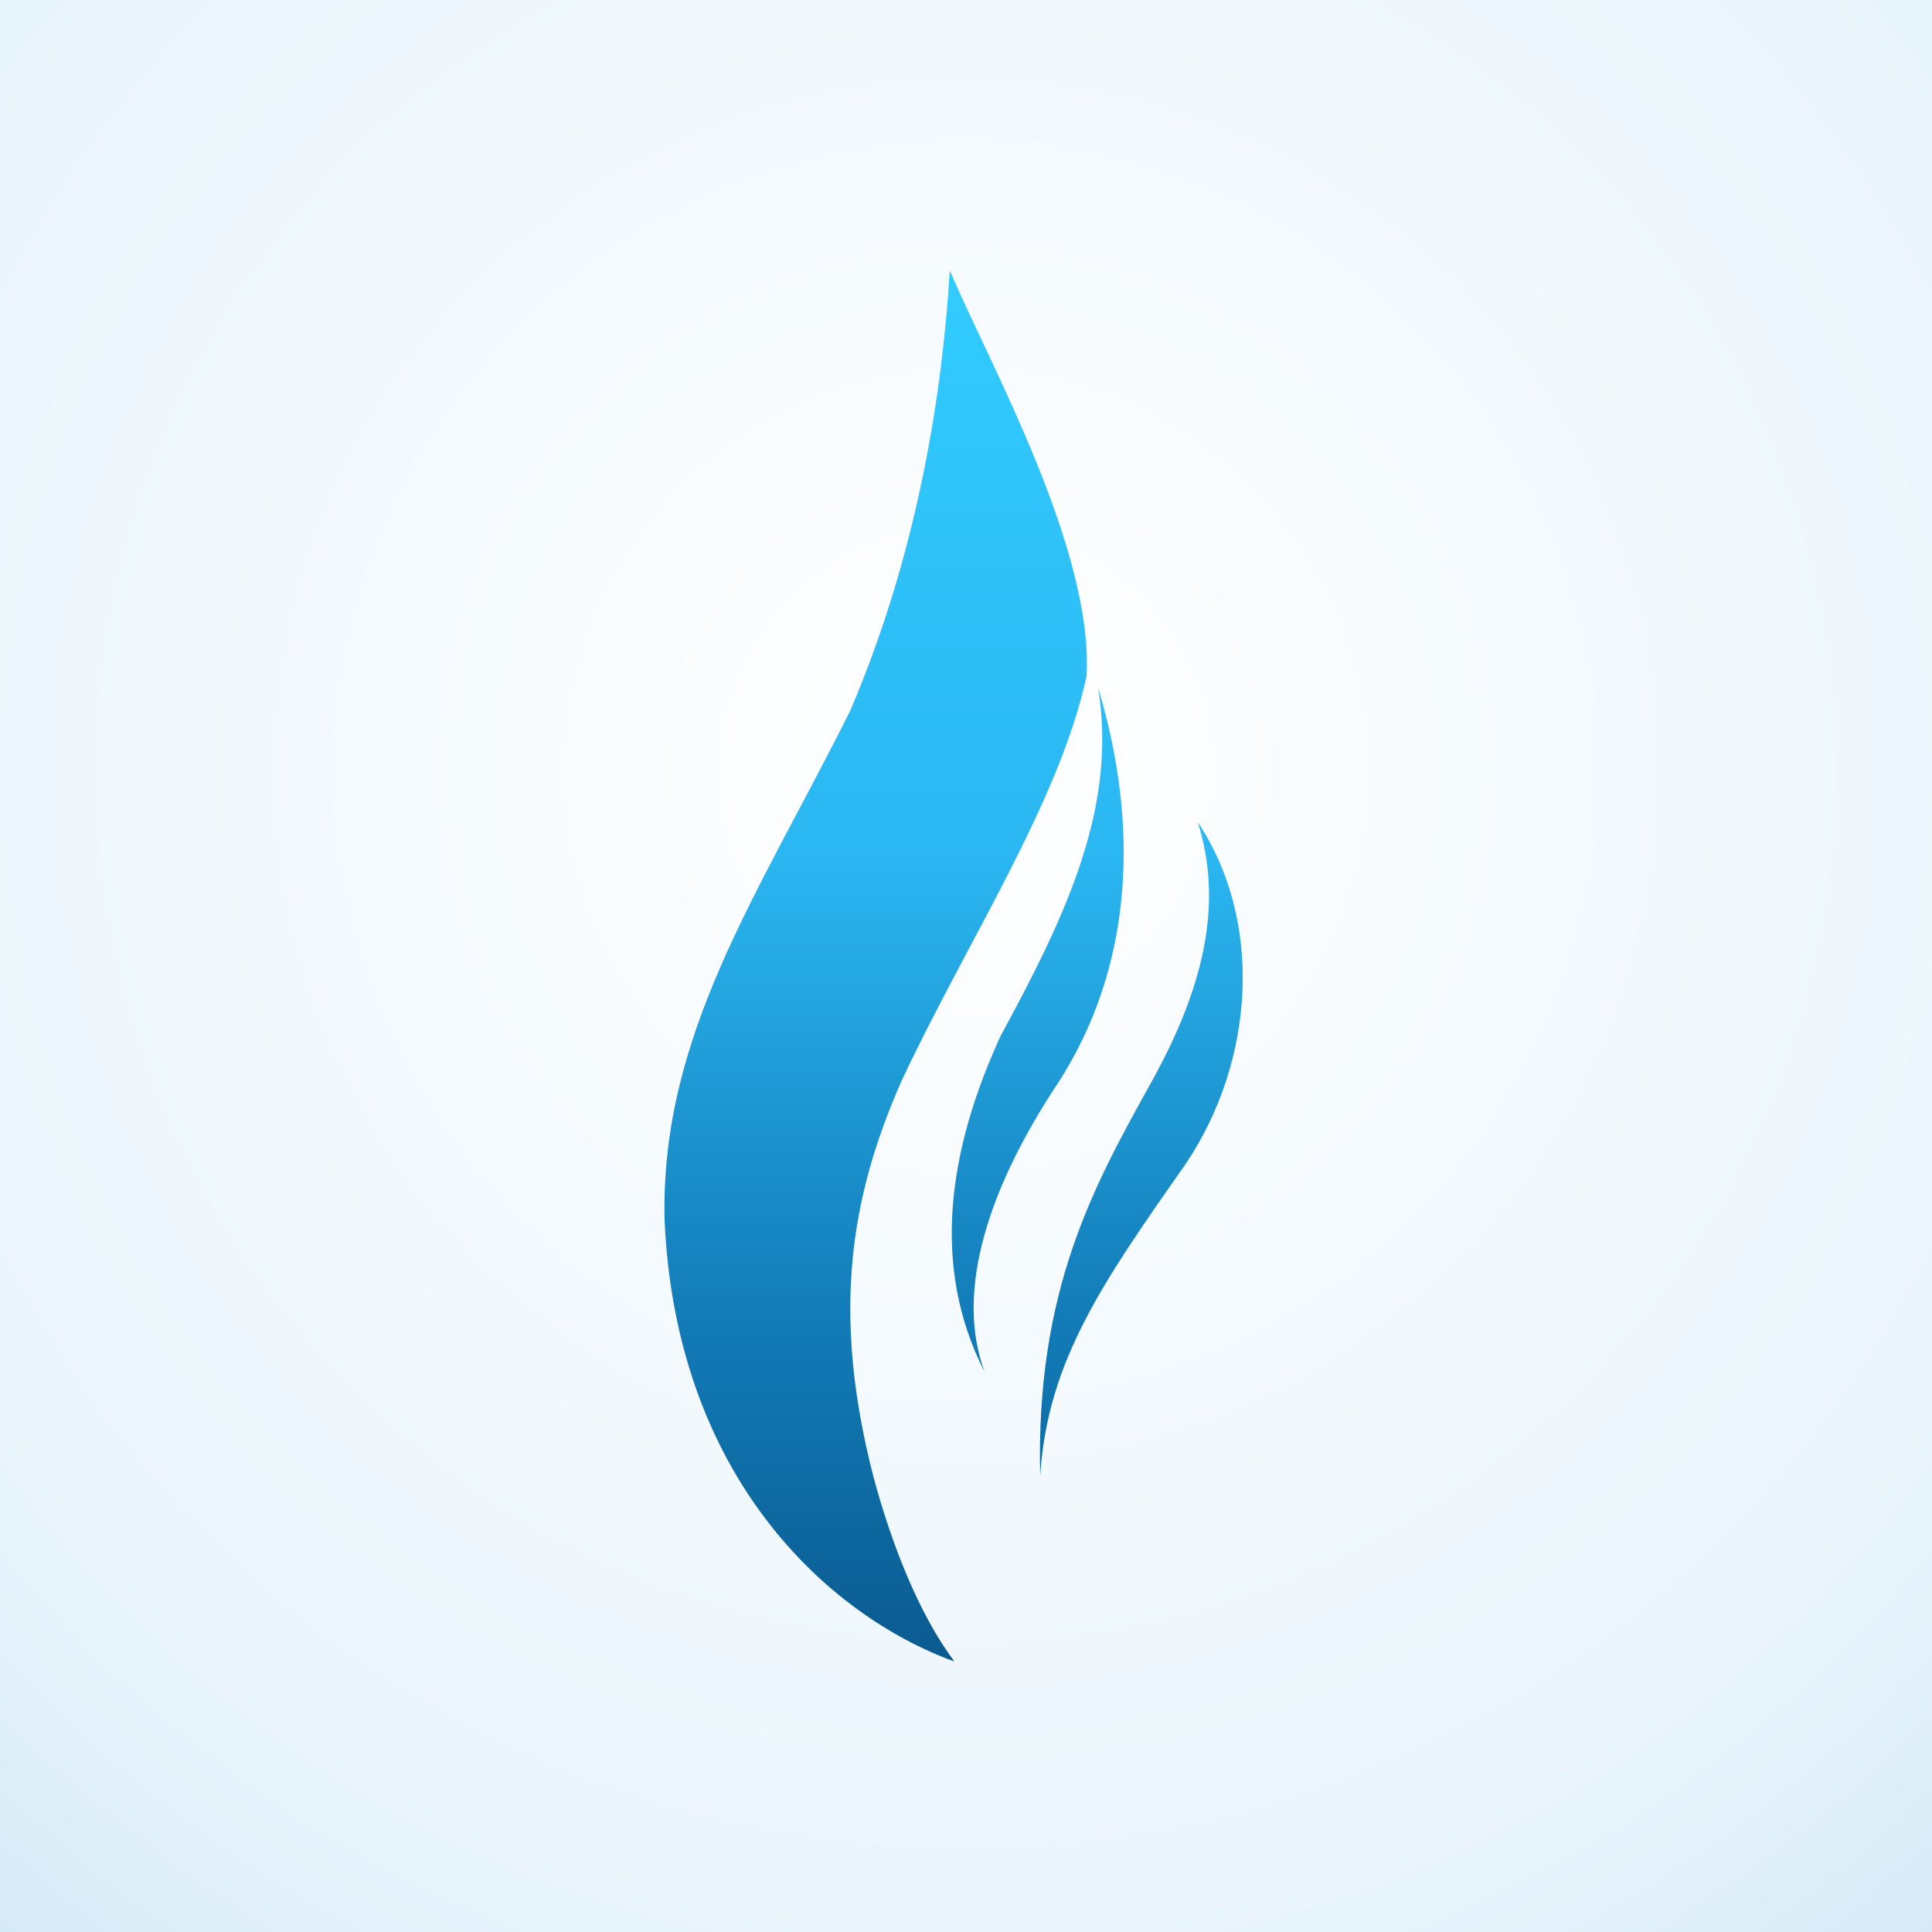
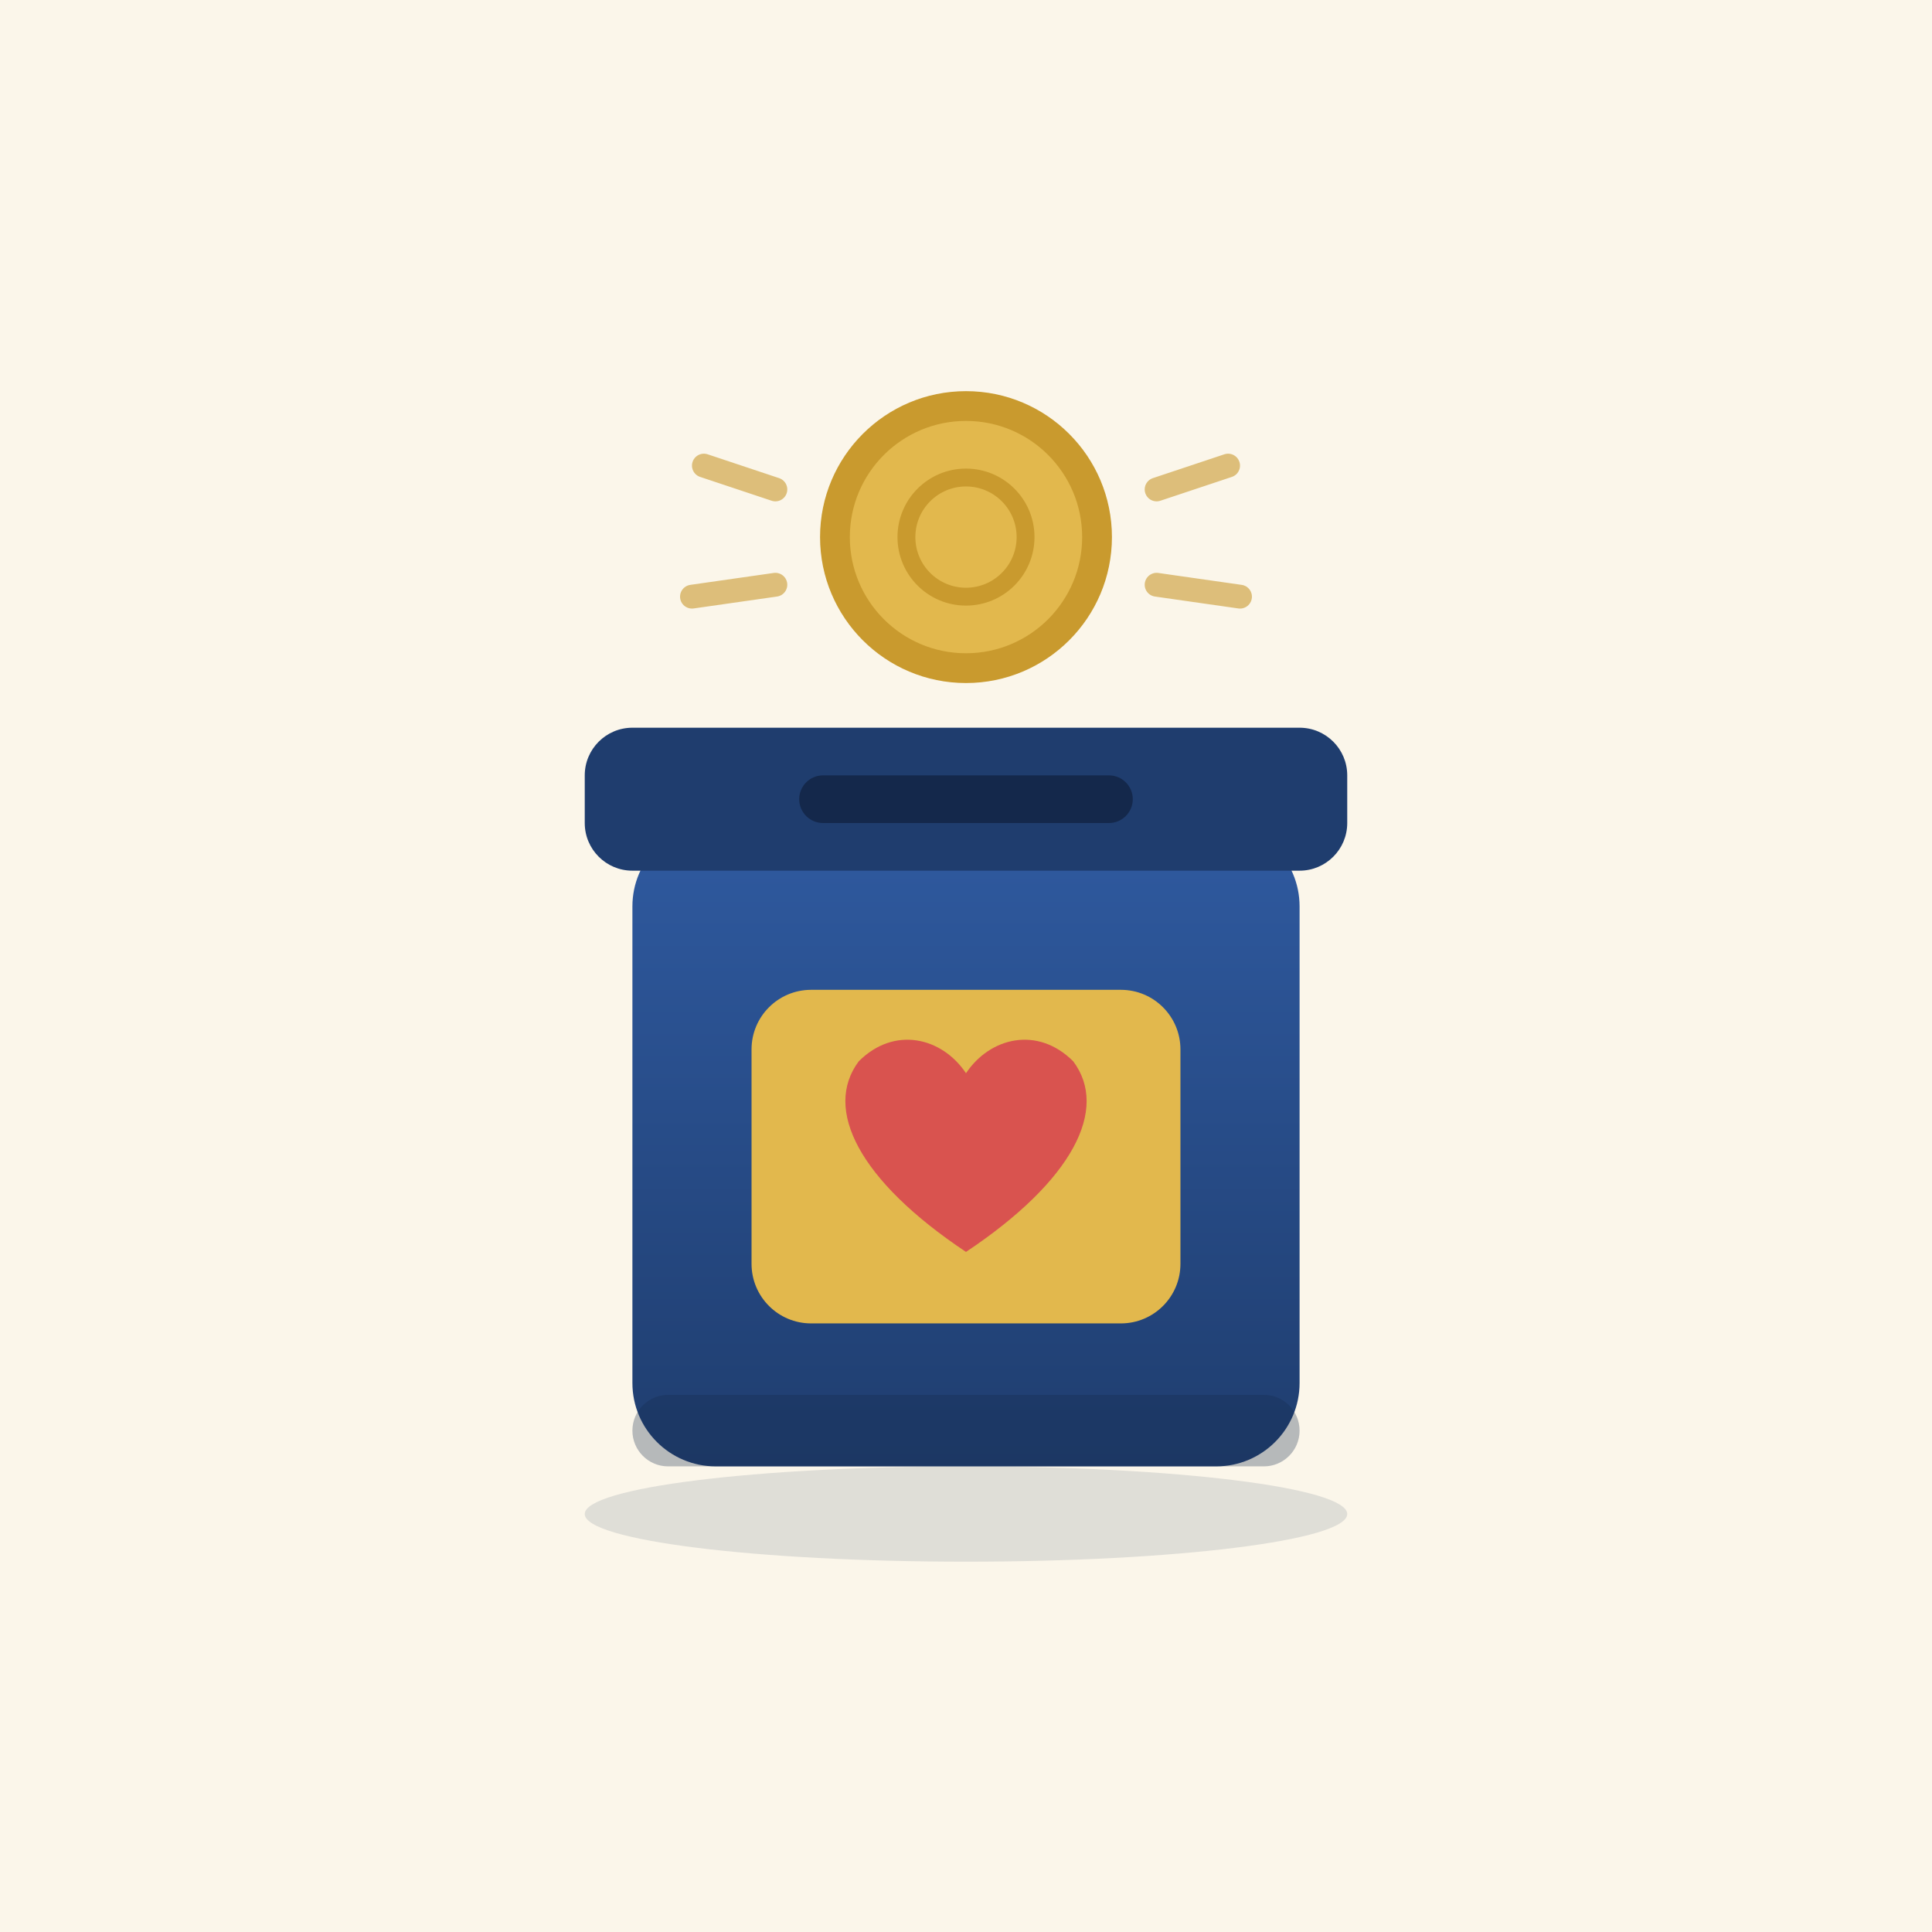
- <svg xmlns="http://www.w3.org/2000/svg" viewBox="0 0 100 100">
-   <defs>
-     <radialGradient id="bg" cx=".5" cy=".4" r=".85">
-       <stop offset="0" stop-color="#ffffff" />
-       <stop offset=".7" stop-color="#eaf5fc" />
-       <stop offset="1" stop-color="#cfe6f5" />
-     </radialGradient>
-     <linearGradient id="fg" gradientUnits="userSpaceOnUse" x1="0" y1="0" x2="0" y2="600">
-       <stop offset="0" stop-color="#31ccff" />
-       <stop offset=".42" stop-color="#2bb7f2" />
-       <stop offset=".75" stop-color="#127cb8" />
-       <stop offset="1" stop-color="#0a5a90" />
-     </linearGradient>
-   </defs>
-   <rect width="100" height="100" fill="url(#bg)" />
-   <g transform="translate(33.20,14.00) scale(0.12)">
-     <g fill="url(#fg)" transform="translate(-150,0)">
-       <path d="M283 0C300 40 345 120 342 175C330 230 290 290 262 350C240 400 232 450 250 520C258 550 270 580 285 600C230 580 165 520 160 410C158 330 200 270 240 190C270 120 280 50 283 0Z" />
-       <path d="M347 180C365 240 362 300 330 350C300 395 285 440 298 475C275 430 282 380 305 330C335 275 355 230 347 180Z" />
-       <path d="M390 238C418 280 415 340 385 385C350 435 325 470 322 520C320 440 345 395 370 350C395 305 400 270 390 238Z" />
-     </g>
+ <svg xmlns="http://www.w3.org/2000/svg" viewBox="0 0 512 512">
+   <rect width="512" height="512" fill="#fbf6ea" />
+   <g transform="translate(66.56 66.56) scale(3.1573)">
+     <defs>
+       <linearGradient id="pushka-b" x2="0" y2="1">
+         <stop offset="0" stop-color="#2f5aa0" />
+         <stop offset="1" stop-color="#1f3d6e" />
+       </linearGradient>
+     </defs>
+     <ellipse cx="60" cy="106" rx="32" ry="4" fill="#14284b" opacity=".12" />
+     <path d="M44 20l-6-2M44 28l-7 1M76 20l6-2M76 28l7 1" stroke="#c99a2e" stroke-width="2" stroke-linecap="round" opacity=".6" />
+     <circle cx="60" cy="24" r="11" fill="#e2b84d" stroke="#c99a2e" stroke-width="2.5" />
+     <circle cx="60" cy="24" r="5" fill="none" stroke="#c99a2e" stroke-width="1.5" />
+     <rect x="32" y="48" width="56" height="54" rx="7" fill="url(#pushka-b)" />
+     <rect x="28" y="40" width="64" height="12" rx="4" fill="#1f3d6e" />
+     <rect x="46" y="44" width="28" height="4" rx="2" fill="#14284b" />
+     <rect x="42" y="62" width="36" height="28" rx="5" fill="#e2b84d" />
+     <path d="M60 84c-9-6-12-12-9-16 3-3 7-2 9 1 2-3 6-4 9-1 3 4 0 10-9 16z" fill="#d9534f" />
+     <rect x="32" y="96" width="56" height="6" rx="3" fill="#14284b" opacity=".3" />
  </g>
</svg>
